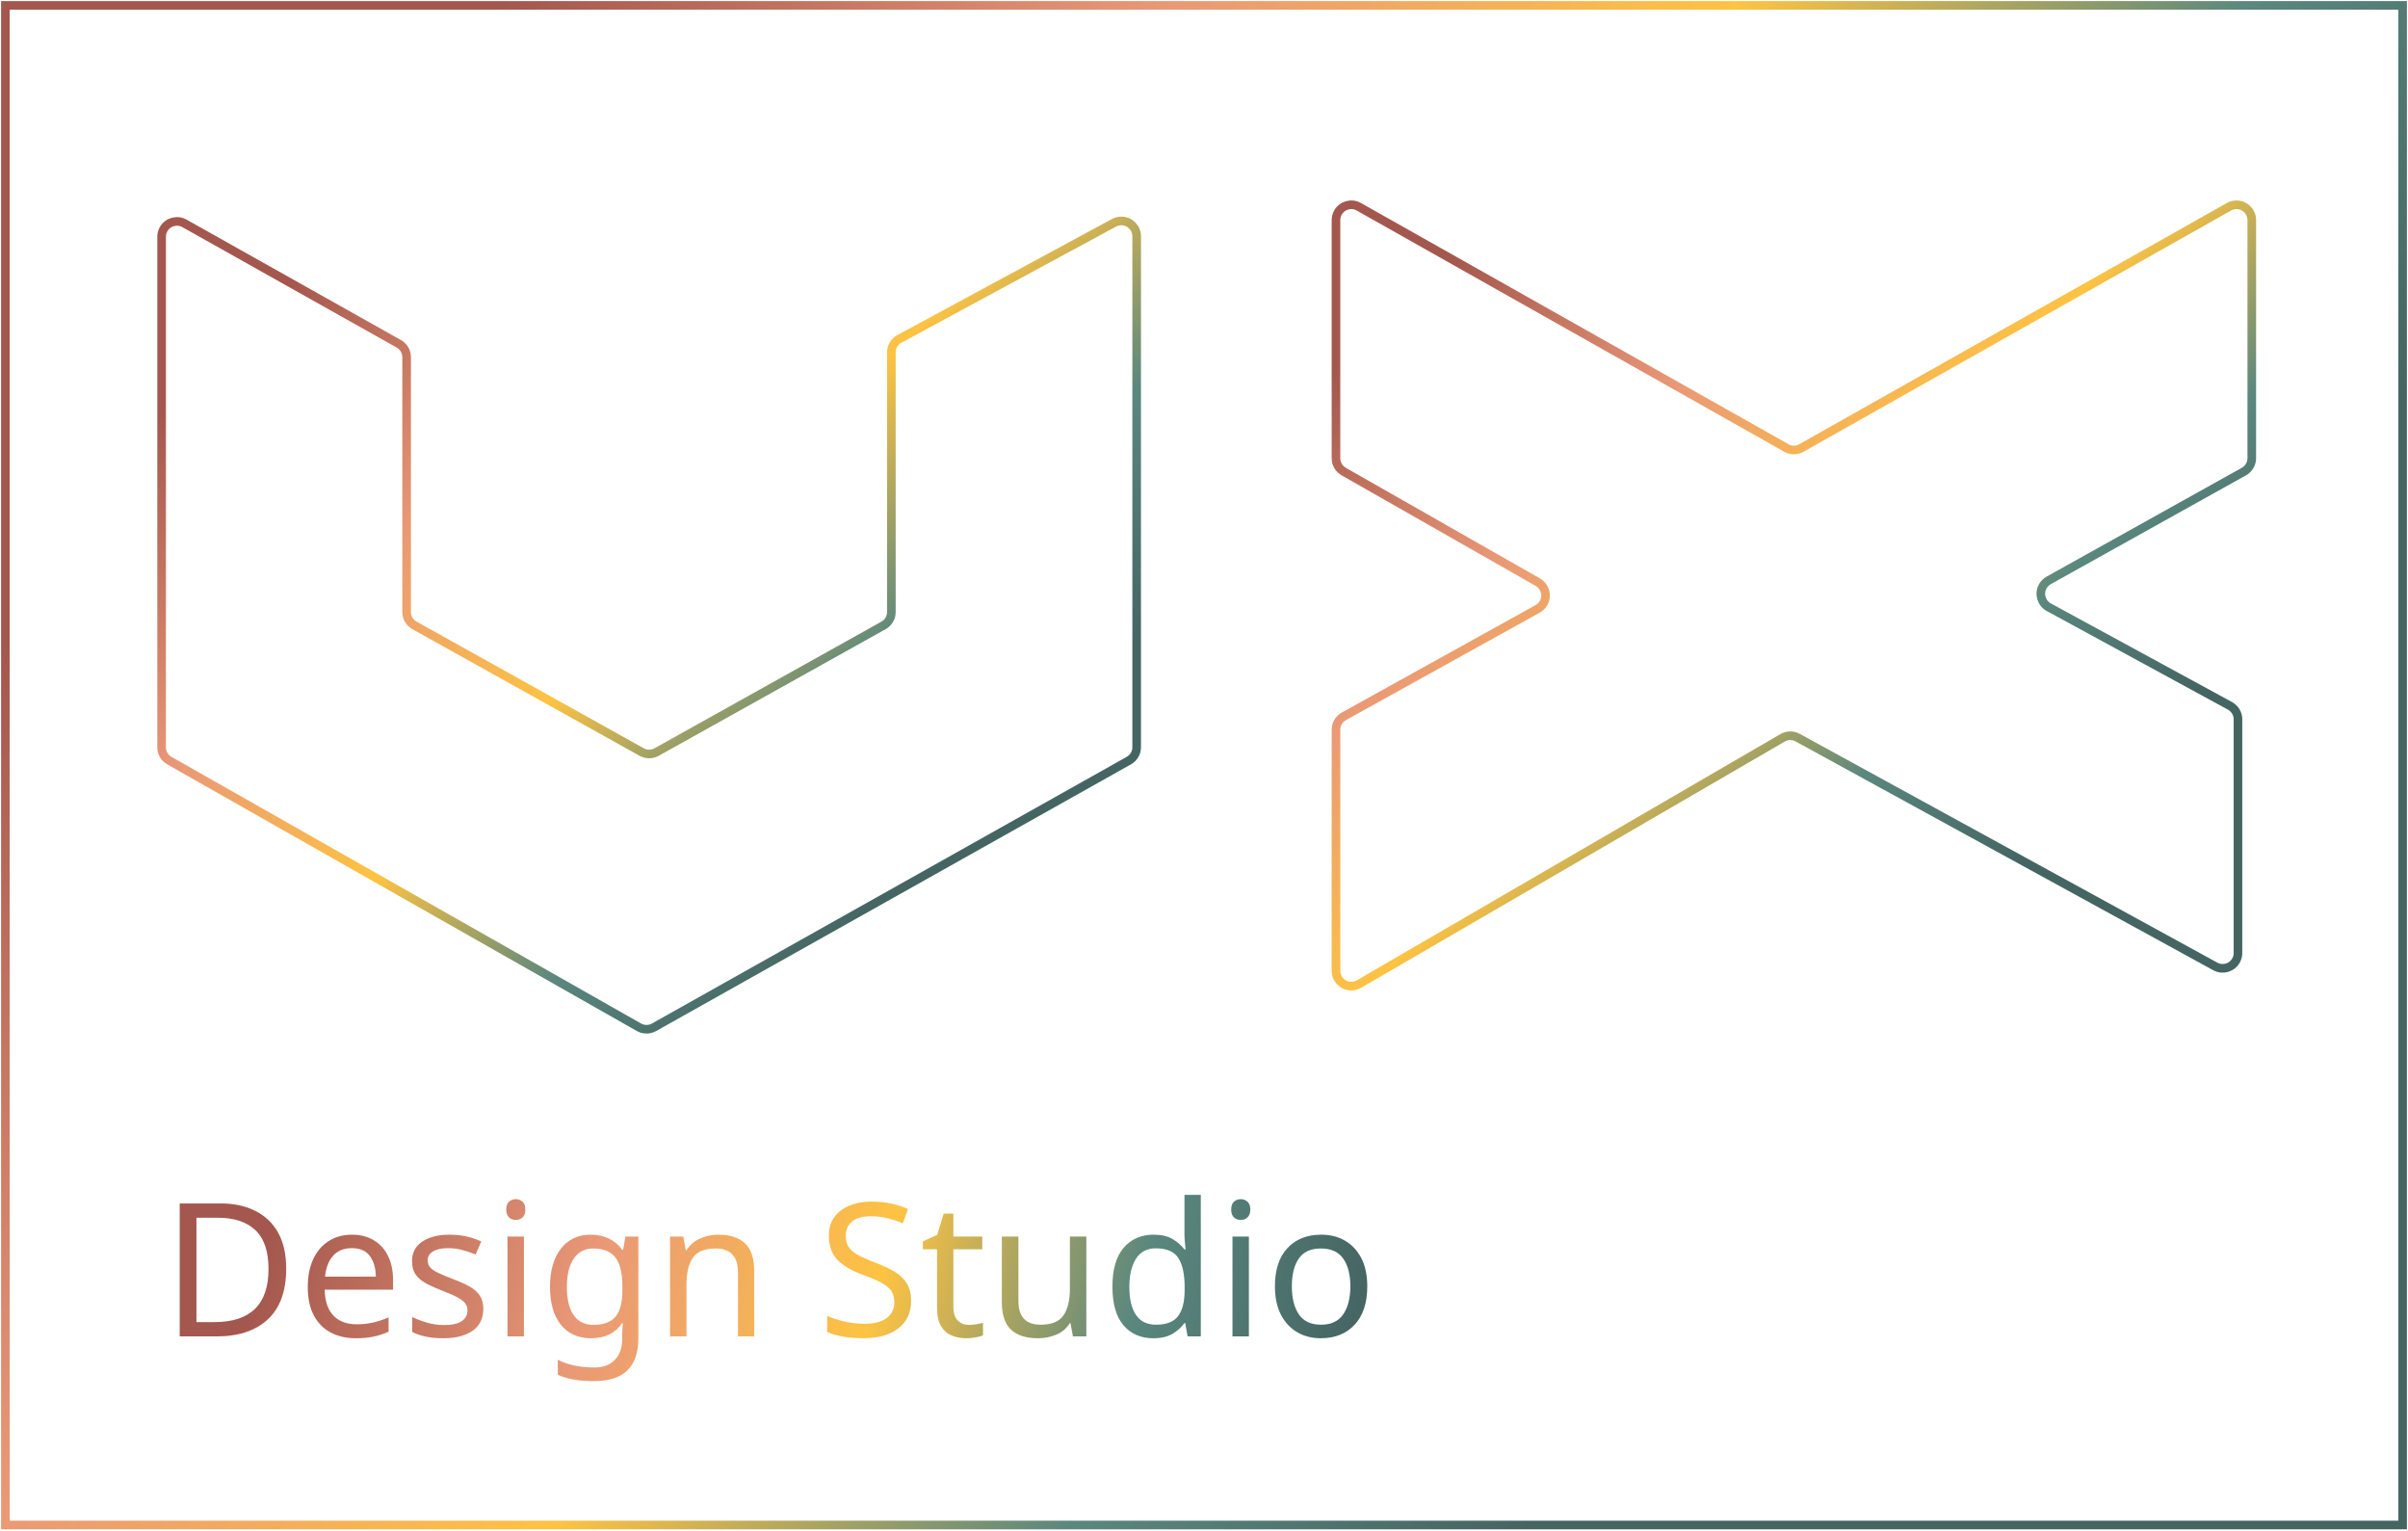
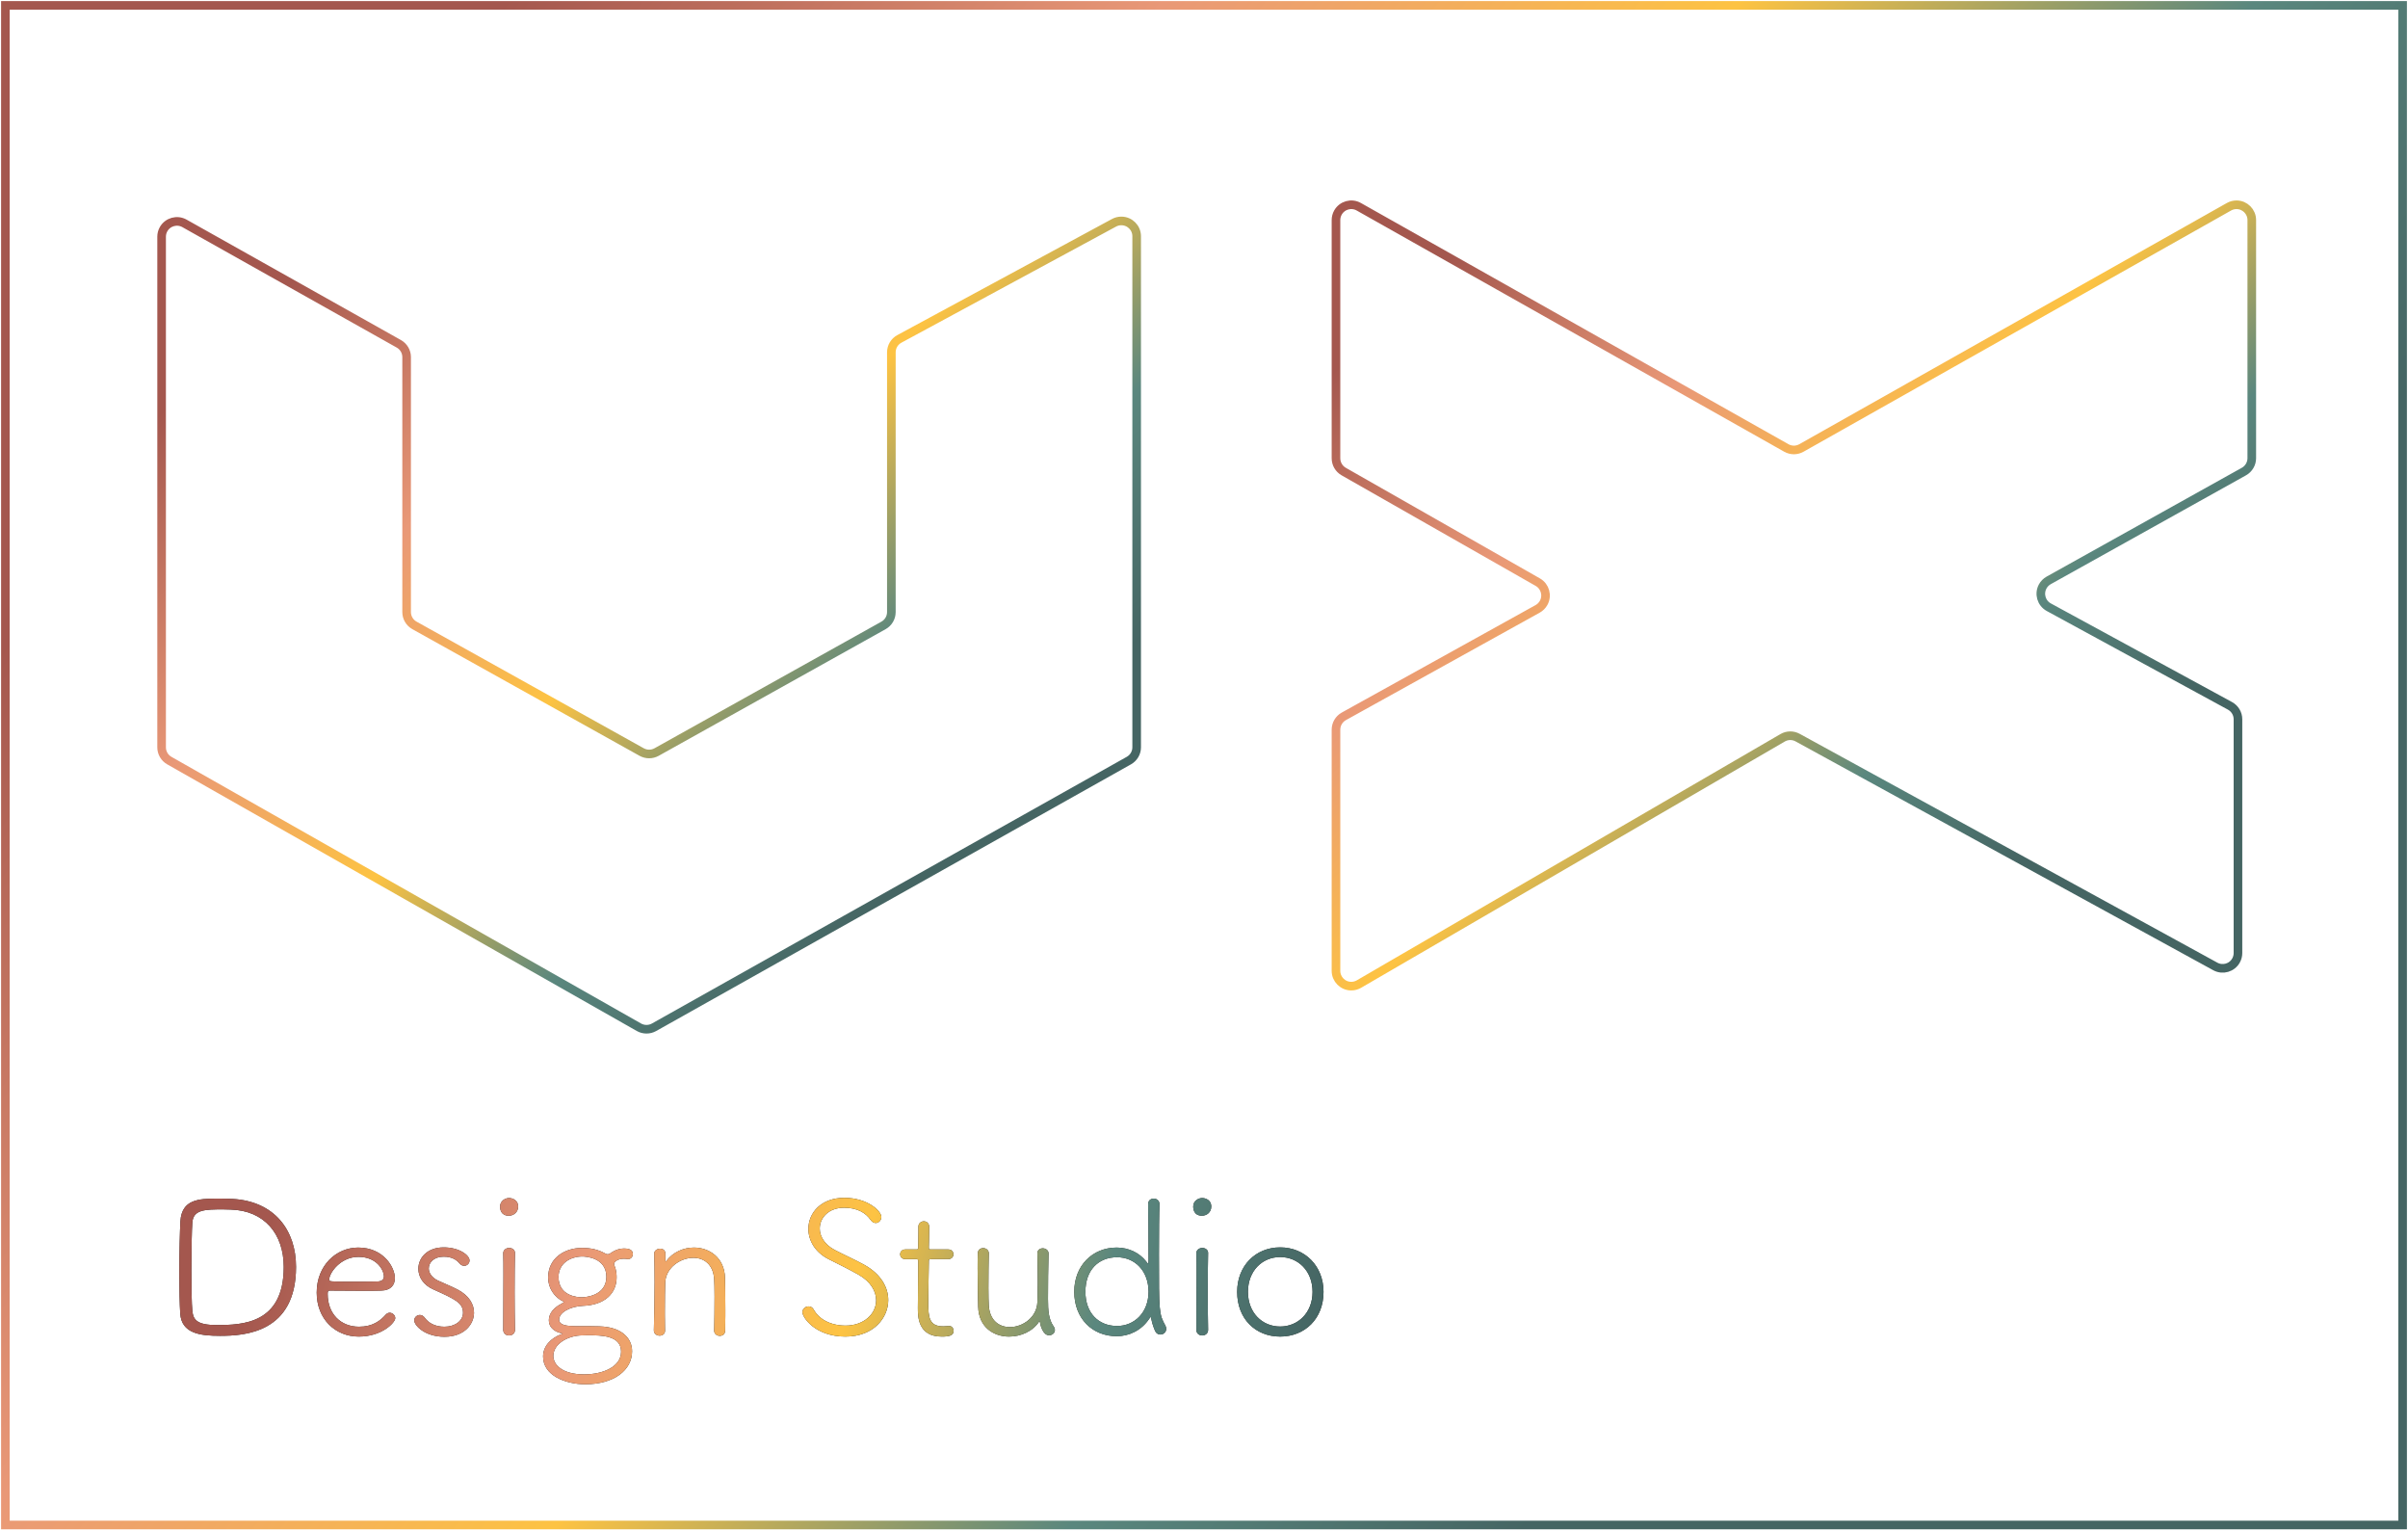
- <svg xmlns="http://www.w3.org/2000/svg" width="447px" height="284px" viewBox="0 0 447 284" version="1.1">
+ <svg xmlns="http://www.w3.org/2000/svg" xmlns:xlink="http://www.w3.org/1999/xlink" width="447px" height="284px" viewBox="0 0 447 284" version="1.1">
  <defs>
    <linearGradient x1="80.263%" y1="76.387%" x2="6.456%" y2="15.66%" id="linearGradient-1">
      <stop stop-color="#456563" offset="0%" />
      <stop stop-color="#5A877E" offset="20.711%" />
      <stop stop-color="#FDC343" offset="44.04%" />
      <stop stop-color="#E99877" offset="70.096%" />
      <stop stop-color="#A4574E" offset="100%" />
    </linearGradient>
    <linearGradient x1="80.263%" y1="77.951%" x2="6.456%" y2="13.625%" id="linearGradient-2">
      <stop stop-color="#456563" offset="0%" />
      <stop stop-color="#5A877E" offset="20.711%" />
      <stop stop-color="#FDC343" offset="44.04%" />
      <stop stop-color="#E99877" offset="70.096%" />
      <stop stop-color="#A4574E" offset="100%" />
    </linearGradient>
-     <linearGradient x1="100%" y1="52.624%" x2="6.456%" y2="48.784%" id="linearGradient-3">
+     <linearGradient x1="100%" y1="52.861%" x2="6.456%" y2="48.674%" id="linearGradient-3">
      <stop stop-color="#456563" offset="0%" />
      <stop stop-color="#5A877E" offset="20.711%" />
      <stop stop-color="#FDC343" offset="44.04%" />
      <stop stop-color="#E99877" offset="70.096%" />
      <stop stop-color="#A4574E" offset="100%" />
    </linearGradient>
-     <linearGradient x1="80.263%" y1="65.429%" x2="6.456%" y2="29.921%" id="linearGradient-4">
+     <path d="M24.952,197.109 C24.952,190.266 20.943,184.979 13.306,184.495 C12.787,184.46 11.785,184.426 10.748,184.426 L10.323,184.426 C6.861,184.432 3.756,184.59 3.491,188.607 C3.391,190.44 3.291,194.233 3.284,197.942 L3.283,198.353 C3.283,201.256 3.352,204.056 3.456,205.749 C3.698,209.447 7.119,209.896 10.852,209.896 C15.448,209.896 24.952,209.309 24.952,197.109 Z M10.23,207.892 C6.497,207.892 5.875,206.89 5.702,205.231 C5.57,203.84 5.533,200.957 5.53,197.951 L5.53,197.558 C5.53,193.93 5.599,190.266 5.702,188.884 C5.875,186.465 8.018,186.43 11.405,186.43 C12.027,186.43 12.58,186.465 12.822,186.465 C19.077,186.637 22.671,190.992 22.671,197.109 C22.671,207.65 15.034,207.892 10.23,207.892 Z M36.599,210.035 C40.954,210.035 43.373,207.408 43.373,206.613 C43.373,206.06 42.854,205.611 42.336,205.611 C42.094,205.611 41.852,205.715 41.645,205.922 C40.573,207.132 39.156,208.203 36.634,208.203 C33.316,208.203 30.828,205.887 30.828,202.12 C30.828,201.636 30.897,201.498 31.242,201.498 L31.446,201.499 C32.357,201.503 34.712,201.528 36.951,201.532 L38.285,201.533 C39.266,201.531 40.145,201.526 40.781,201.498 C42.509,201.464 43.304,200.496 43.304,199.183 C43.304,197.213 41.23,193.515 36.495,193.515 C32.417,193.515 28.788,196.833 28.788,201.878 C28.788,206.751 32.21,210.035 36.599,210.035 Z M36.442,199.839 L34.353,199.839 C31.357,199.836 31.104,199.806 31.104,199.494 C31.104,198.215 33.212,195.243 36.53,195.243 C40.055,195.243 41.265,197.835 41.265,198.837 C41.265,199.39 40.954,199.77 40.124,199.805 C39.338,199.833 37.913,199.838 36.442,199.839 L36.442,199.839 Z M52.497,210.069 C56.367,210.069 57.992,207.581 57.992,205.611 C57.992,204.021 57.059,202.397 54.916,201.291 C53.844,200.738 52.255,200.081 51.287,199.632 C50.147,199.079 49.594,198.215 49.594,197.386 C49.594,196.245 50.596,195.208 52.358,195.208 C53.844,195.208 54.708,195.761 55.261,196.418 C55.538,196.764 55.884,196.902 56.16,196.902 C56.713,196.902 57.162,196.452 57.162,195.9 C57.162,194.966 55.296,193.48 52.358,193.48 C49.317,193.48 47.658,195.416 47.658,197.455 C47.658,198.941 48.557,200.461 50.458,201.291 C54.467,203.088 55.953,203.779 55.953,205.611 C55.953,207.097 54.467,208.203 52.497,208.203 C50.803,208.203 49.559,207.546 48.799,206.475 C48.557,206.164 48.246,206.026 47.935,206.026 C47.416,206.026 46.898,206.44 46.898,207.028 C46.898,207.996 48.902,210.069 52.497,210.069 Z M64.454,187.605 C65.318,187.605 66.182,186.983 66.182,185.912 C66.182,184.598 65.007,184.322 64.489,184.322 C63.798,184.322 62.83,184.84 62.83,185.912 L62.831,185.981 C62.84,186.339 62.955,187.605 64.454,187.605 Z M64.489,209.827 C65.042,209.827 65.595,209.482 65.595,208.79 L65.595,208.756 C65.56,206.82 65.526,204.263 65.526,201.809 C65.526,198.837 65.56,196.003 65.595,194.552 L65.595,194.517 C65.595,193.895 65.042,193.584 64.524,193.584 C63.971,193.584 63.418,193.93 63.418,194.552 L63.418,194.586 C63.452,195.554 63.452,196.971 63.452,198.595 C63.452,201.809 63.418,205.853 63.418,208.79 C63.418,209.482 63.971,209.827 64.489,209.827 Z M78.659,218.882 C83.981,218.882 87.333,216.255 87.333,212.765 C87.333,210.242 85.329,208.652 82.702,208.272 C81.838,208.134 81.596,208.099 77.103,208.099 L76.735,208.097 C75.208,208.078 73.786,207.914 73.786,206.89 C73.786,205.542 75.894,204.436 78.175,204.332 C82.218,204.194 84.465,202.051 84.465,199.044 C84.465,198.457 84.396,197.593 84.05,196.833 C84.015,196.729 83.981,196.66 83.981,196.591 C83.981,196.176 84.637,195.588 85.778,195.588 C85.951,195.588 86.158,195.588 86.331,195.623 C86.4,195.623 86.504,195.658 86.573,195.658 C87.16,195.658 87.471,195.174 87.471,194.724 C87.471,194.275 87.264,193.688 85.882,193.688 C84.914,193.688 84.119,193.999 83.22,194.621 C83.082,194.724 82.944,194.759 82.806,194.759 C82.668,194.759 82.529,194.724 82.356,194.621 C81.009,193.86 79.626,193.584 78.071,193.584 L78.002,193.584 C74.753,193.584 71.747,195.519 71.747,199.079 C71.747,201.049 72.887,202.57 74.2,203.33 C74.442,203.468 74.65,203.537 74.65,203.606 C74.65,203.676 74.546,203.745 74.304,203.883 C72.127,204.989 71.885,206.337 71.885,207.028 C71.885,208.237 72.783,208.998 73.924,209.343 C74.235,209.447 74.442,209.447 74.442,209.482 C74.442,209.516 74.304,209.551 74.062,209.654 C72.265,210.346 70.813,211.797 70.813,213.732 C70.813,217.223 74.892,218.882 78.659,218.882 Z M78.038,202.742 L77.939,202.742 C77.342,202.735 73.682,202.575 73.682,198.975 C73.682,196.487 75.825,195.174 78.106,195.174 C78.659,195.174 82.564,195.347 82.564,198.941 C82.564,202.487 78.636,202.733 78.038,202.742 L78.038,202.742 Z M78.417,217.05 C74.373,217.05 72.714,215.253 72.714,213.629 C72.714,211.417 75.306,209.965 77.691,209.827 C78.05,209.8 78.476,209.794 78.915,209.793 L79.246,209.793 C81.665,209.793 85.294,209.827 85.294,212.834 C85.294,215.599 82.011,217.05 78.417,217.05 Z M103.611,209.896 C104.129,209.896 104.613,209.585 104.613,208.894 C104.639,208.194 104.646,207.222 104.647,206.168 L104.648,205.092 C104.648,202.708 104.613,200.15 104.579,199.044 C104.44,195.381 101.676,193.515 98.807,193.515 C96.906,193.515 94.936,194.344 93.692,196.003 C93.658,196.072 93.588,196.107 93.554,196.107 C93.554,196.107 93.519,196.072 93.519,195.969 L93.519,194.655 C93.519,193.999 93.036,193.722 92.552,193.722 C91.999,193.722 91.446,194.068 91.446,194.621 L91.446,194.655 C91.48,196.176 91.515,197.973 91.515,199.908 C91.515,202.846 91.446,206.06 91.377,208.86 L91.377,208.894 C91.377,209.516 91.93,209.862 92.448,209.862 C92.966,209.862 93.45,209.551 93.45,208.929 L93.45,208.894 C93.423,207.899 93.417,206.97 93.416,206.072 L93.416,205.404 C93.416,203.019 93.45,201.118 93.485,200.047 C93.554,197.282 96.284,195.416 98.703,195.416 C100.639,195.416 102.401,196.591 102.574,199.39 C102.609,199.943 102.643,201.153 102.643,202.57 C102.643,204.747 102.609,207.443 102.574,208.894 L102.574,208.929 C102.574,209.551 103.092,209.896 103.611,209.896 Z M126.939,210.035 C132.227,210.035 134.888,206.509 134.888,203.261 C134.888,200.911 133.54,198.422 130.395,196.694 C128.909,195.865 126.455,194.759 124.9,193.93 C123.034,192.927 122.17,191.407 122.17,189.99 C122.17,187.951 123.863,186.119 126.697,186.119 C129.185,186.119 130.74,187.121 131.604,188.365 C131.881,188.78 132.227,188.953 132.572,188.953 C133.125,188.953 133.609,188.435 133.609,187.847 C133.609,186.741 131.052,184.287 126.732,184.287 C122.412,184.287 120.061,187.087 120.061,190.059 C120.061,192.202 121.306,194.413 123.863,195.692 C125.729,196.625 127.63,197.558 129.393,198.561 C131.639,199.839 132.641,201.636 132.641,203.295 C132.641,205.887 130.291,207.996 126.973,207.996 C124.174,207.996 122.031,206.82 121.029,204.989 C120.787,204.574 120.442,204.436 120.096,204.436 C119.508,204.436 118.956,204.885 118.956,205.507 C118.956,206.475 121.34,210.035 126.939,210.035 Z M144.806,210.035 C146.189,210.035 147.018,209.862 147.018,208.963 C147.018,208.514 146.707,208.065 146.189,208.065 L146.051,208.065 C145.705,208.099 145.394,208.134 145.083,208.134 C142.458,208.134 142.324,206.397 142.318,203.817 L142.318,203.606 C142.318,201.151 142.414,197.772 142.421,196.344 L142.422,196.176 C142.422,195.727 142.422,195.658 142.975,195.658 L146.016,195.658 C146.673,195.658 146.984,195.208 146.984,194.759 C146.984,194.31 146.673,193.86 146.016,193.86 L142.94,193.86 C142.491,193.86 142.422,193.86 142.422,193.48 C142.422,193.48 142.491,190.716 142.491,189.713 C142.491,188.988 142.007,188.642 141.489,188.642 C141.005,188.642 140.486,188.988 140.486,189.644 L140.486,190.508 C140.486,191.718 140.452,193.377 140.452,193.515 C140.452,193.826 140.383,193.86 140.072,193.86 L138.067,193.86 C137.411,193.86 137.1,194.31 137.1,194.759 C137.1,195.208 137.411,195.658 138.067,195.658 L140.106,195.658 C140.348,195.658 140.452,195.727 140.452,196.072 L140.452,196.625 C140.452,198.319 140.383,202.535 140.383,204.747 C140.383,206.268 140.383,210.035 144.806,210.035 Z M157.317,210.035 C159.494,210.035 161.706,209.067 162.881,207.27 C162.916,207.201 162.95,207.201 162.985,207.201 C163.02,207.201 163.02,207.235 163.054,207.373 C163.123,207.961 163.607,209.793 164.748,209.793 C165.3,209.793 165.819,209.378 165.819,208.825 C165.819,208.618 165.75,208.376 165.577,208.134 C164.678,206.855 164.54,205.265 164.54,203.053 C164.54,200.15 164.575,197.316 164.644,194.655 L164.644,194.621 C164.644,193.999 164.091,193.653 163.572,193.653 C163.054,193.653 162.57,193.964 162.57,194.586 L162.57,194.621 C162.605,196.452 162.639,198.25 162.639,200.081 C162.639,201.256 162.605,202.431 162.57,203.606 C162.501,206.44 159.875,208.272 157.455,208.272 C155.52,208.272 153.723,207.097 153.55,204.263 C153.516,203.71 153.481,202.5 153.481,201.049 C153.481,198.803 153.516,196.072 153.55,194.621 L153.55,194.586 C153.55,193.964 153.032,193.619 152.513,193.619 C151.995,193.619 151.511,193.93 151.511,194.621 C151.484,195.185 151.478,195.917 151.477,196.718 L151.476,197.42 C151.476,200.047 151.546,203.261 151.58,204.505 C151.684,208.307 154.449,210.035 157.317,210.035 Z M177.293,209.965 C179.574,209.965 181.855,208.929 183.341,206.717 C183.479,206.544 183.548,206.406 183.583,206.406 C183.652,206.406 183.686,206.544 183.756,206.924 C183.859,207.581 184.308,208.79 184.481,209.101 C184.723,209.516 185.069,209.654 185.414,209.654 C185.967,209.654 186.486,209.205 186.486,208.618 C186.486,208.41 186.451,208.237 186.348,208.03 C185.138,205.818 185.138,205.576 185.138,194.69 C185.138,190.681 185.172,187.052 185.242,185.566 L185.242,185.497 C185.242,184.806 184.723,184.426 184.17,184.426 C183.825,184.426 183.099,184.598 183.133,185.532 C183.168,187.018 183.203,191.683 183.203,195.83 C183.203,196.314 183.168,196.487 183.133,196.487 C183.064,196.487 182.926,196.314 182.753,196.072 C181.509,194.483 179.505,193.515 177.293,193.515 C172.8,193.515 169.413,196.867 169.413,201.706 C169.413,206.717 172.8,209.965 177.293,209.965 Z M177.362,208.065 C173.906,208.065 171.487,205.645 171.487,201.706 C171.487,197.731 173.871,195.312 177.362,195.312 C180.645,195.312 183.203,197.835 183.203,201.706 C183.203,205.542 180.611,208.065 177.362,208.065 Z M193.121,187.605 C193.985,187.605 194.849,186.983 194.849,185.912 C194.849,184.598 193.674,184.322 193.156,184.322 C192.465,184.322 191.497,184.84 191.497,185.912 C191.497,186.119 191.497,187.605 193.121,187.605 Z M193.156,209.827 C193.709,209.827 194.262,209.482 194.262,208.79 L194.262,208.756 C194.227,206.82 194.193,204.263 194.193,201.809 C194.193,198.837 194.227,196.003 194.262,194.552 L194.262,194.517 C194.262,193.895 193.709,193.584 193.19,193.584 C192.637,193.584 192.084,193.93 192.084,194.552 L192.084,194.586 C192.119,195.554 192.119,196.971 192.119,198.595 C192.119,201.809 192.084,205.853 192.084,208.79 C192.084,209.482 192.637,209.827 193.156,209.827 Z M207.636,210.035 C212.233,210.035 215.689,206.717 215.689,201.74 C215.689,196.936 212.233,193.48 207.636,193.48 C203.04,193.48 199.653,196.936 199.653,201.74 C199.653,206.717 203.04,210.035 207.636,210.035 Z M207.636,208.168 C204.319,208.168 201.658,205.611 201.658,201.74 C201.658,197.835 204.319,195.277 207.636,195.277 C210.954,195.277 213.65,197.835 213.65,201.74 C213.65,205.611 210.954,208.168 207.636,208.168 Z" id="path-4" />
+     <linearGradient x1="80.263%" y1="65.429%" x2="6.456%" y2="29.921%" id="linearGradient-5">
      <stop stop-color="#456563" offset="0%" />
      <stop stop-color="#5A877E" offset="20.711%" />
      <stop stop-color="#FDC343" offset="44.04%" />
      <stop stop-color="#E99877" offset="70.096%" />
      <stop stop-color="#A4574E" offset="100%" />
    </linearGradient>
  </defs>
  <g id="Page-1" stroke="none" stroke-width="1" fill="none" fill-rule="evenodd">
    <g id="Ctw-UX-2020-STACK-Copy-2" transform="translate(-36, -164)" fill-rule="nonzero">
      <g id="Group-3" transform="translate(66, 202)">
        <path d="M0,5.92 C0,5.432 0.127,4.953 0.368,4.528 C1.141,3.166 2.877,2.685 4.246,3.454 L44.035,25.803 C44.929,26.305 45.482,27.247 45.482,28.269 L45.482,75.587 C45.482,76.612 46.039,77.557 46.938,78.058 L89.108,101.556 C89.973,102.038 91.027,102.037 91.892,101.555 L134.01,78.058 C134.908,77.557 135.464,76.613 135.464,75.588 L135.464,27.376 C135.464,26.338 136.035,25.384 136.952,24.888 L176.794,3.344 C177.211,3.118 177.678,3 178.153,3 C179.725,3 181,4.268 181,5.832 L181,100.678 C181,101.7 180.447,102.642 179.553,103.144 L91.41,152.634 C90.538,153.124 89.47,153.122 88.6,152.628 L1.436,103.147 C0.548,102.643 0,101.704 0,100.687 L0,5.92 Z" id="Path-2" stroke="url(#linearGradient-1)" stroke-width="1.6" />
        <path d="M222.264,144.616 C221.831,144.867 221.339,145 220.839,145 C219.271,145 218,143.728 218,142.16 L218,97.415 C218,96.382 218.56,95.431 219.463,94.931 L255.438,74.988 C255.894,74.735 256.271,74.361 256.529,73.908 C257.305,72.545 256.829,70.811 255.466,70.034 L219.434,49.51 C218.548,49.005 218,48.062 218,47.041 L218,2.841 C218,2.352 218.126,1.872 218.366,1.446 C219.136,0.08 220.867,-0.404 222.232,0.366 L301.606,45.133 C302.471,45.621 303.529,45.621 304.394,45.133 L383.768,0.366 C384.193,0.127 384.673,0 385.161,0 C386.729,0 388,1.272 388,2.841 L388,47.024 C388,48.054 387.442,49.004 386.543,49.505 L350.298,69.706 C349.828,69.968 349.443,70.358 349.186,70.83 C348.437,72.208 348.946,73.933 350.323,74.683 L383.953,92.986 C384.867,93.483 385.436,94.44 385.436,95.481 L385.436,138.858 C385.436,139.335 385.316,139.804 385.087,140.222 C384.334,141.598 382.609,142.103 381.234,141.35 L303.695,98.881 C302.824,98.403 301.766,98.417 300.907,98.916 L222.264,144.616 Z" id="Path-3" stroke="url(#linearGradient-2)" stroke-width="1.6" />
-         <text id="Design-Studio" fill="url(#linearGradient-3)" font-family="TsukuARdGothic-Regular, Tsukushi A Round Gothic" font-size="34.56" font-weight="normal">
-           <tspan x="0" y="210">Design Studio</tspan>
-         </text>
+         <g id="DesignStudio">
+           <use fill-opacity="0.87" fill="#000000" xlink:href="#path-4" />
+           <use fill="url(#linearGradient-3)" xlink:href="#path-4" />
+         </g>
      </g>
-       <rect id="Rectangle" stroke="url(#linearGradient-4)" stroke-width="1.6" x="37" y="165" width="445" height="282" />
+       <rect id="Rectangle" stroke="url(#linearGradient-5)" stroke-width="1.6" x="37" y="165" width="445" height="282" />
    </g>
  </g>
</svg>
